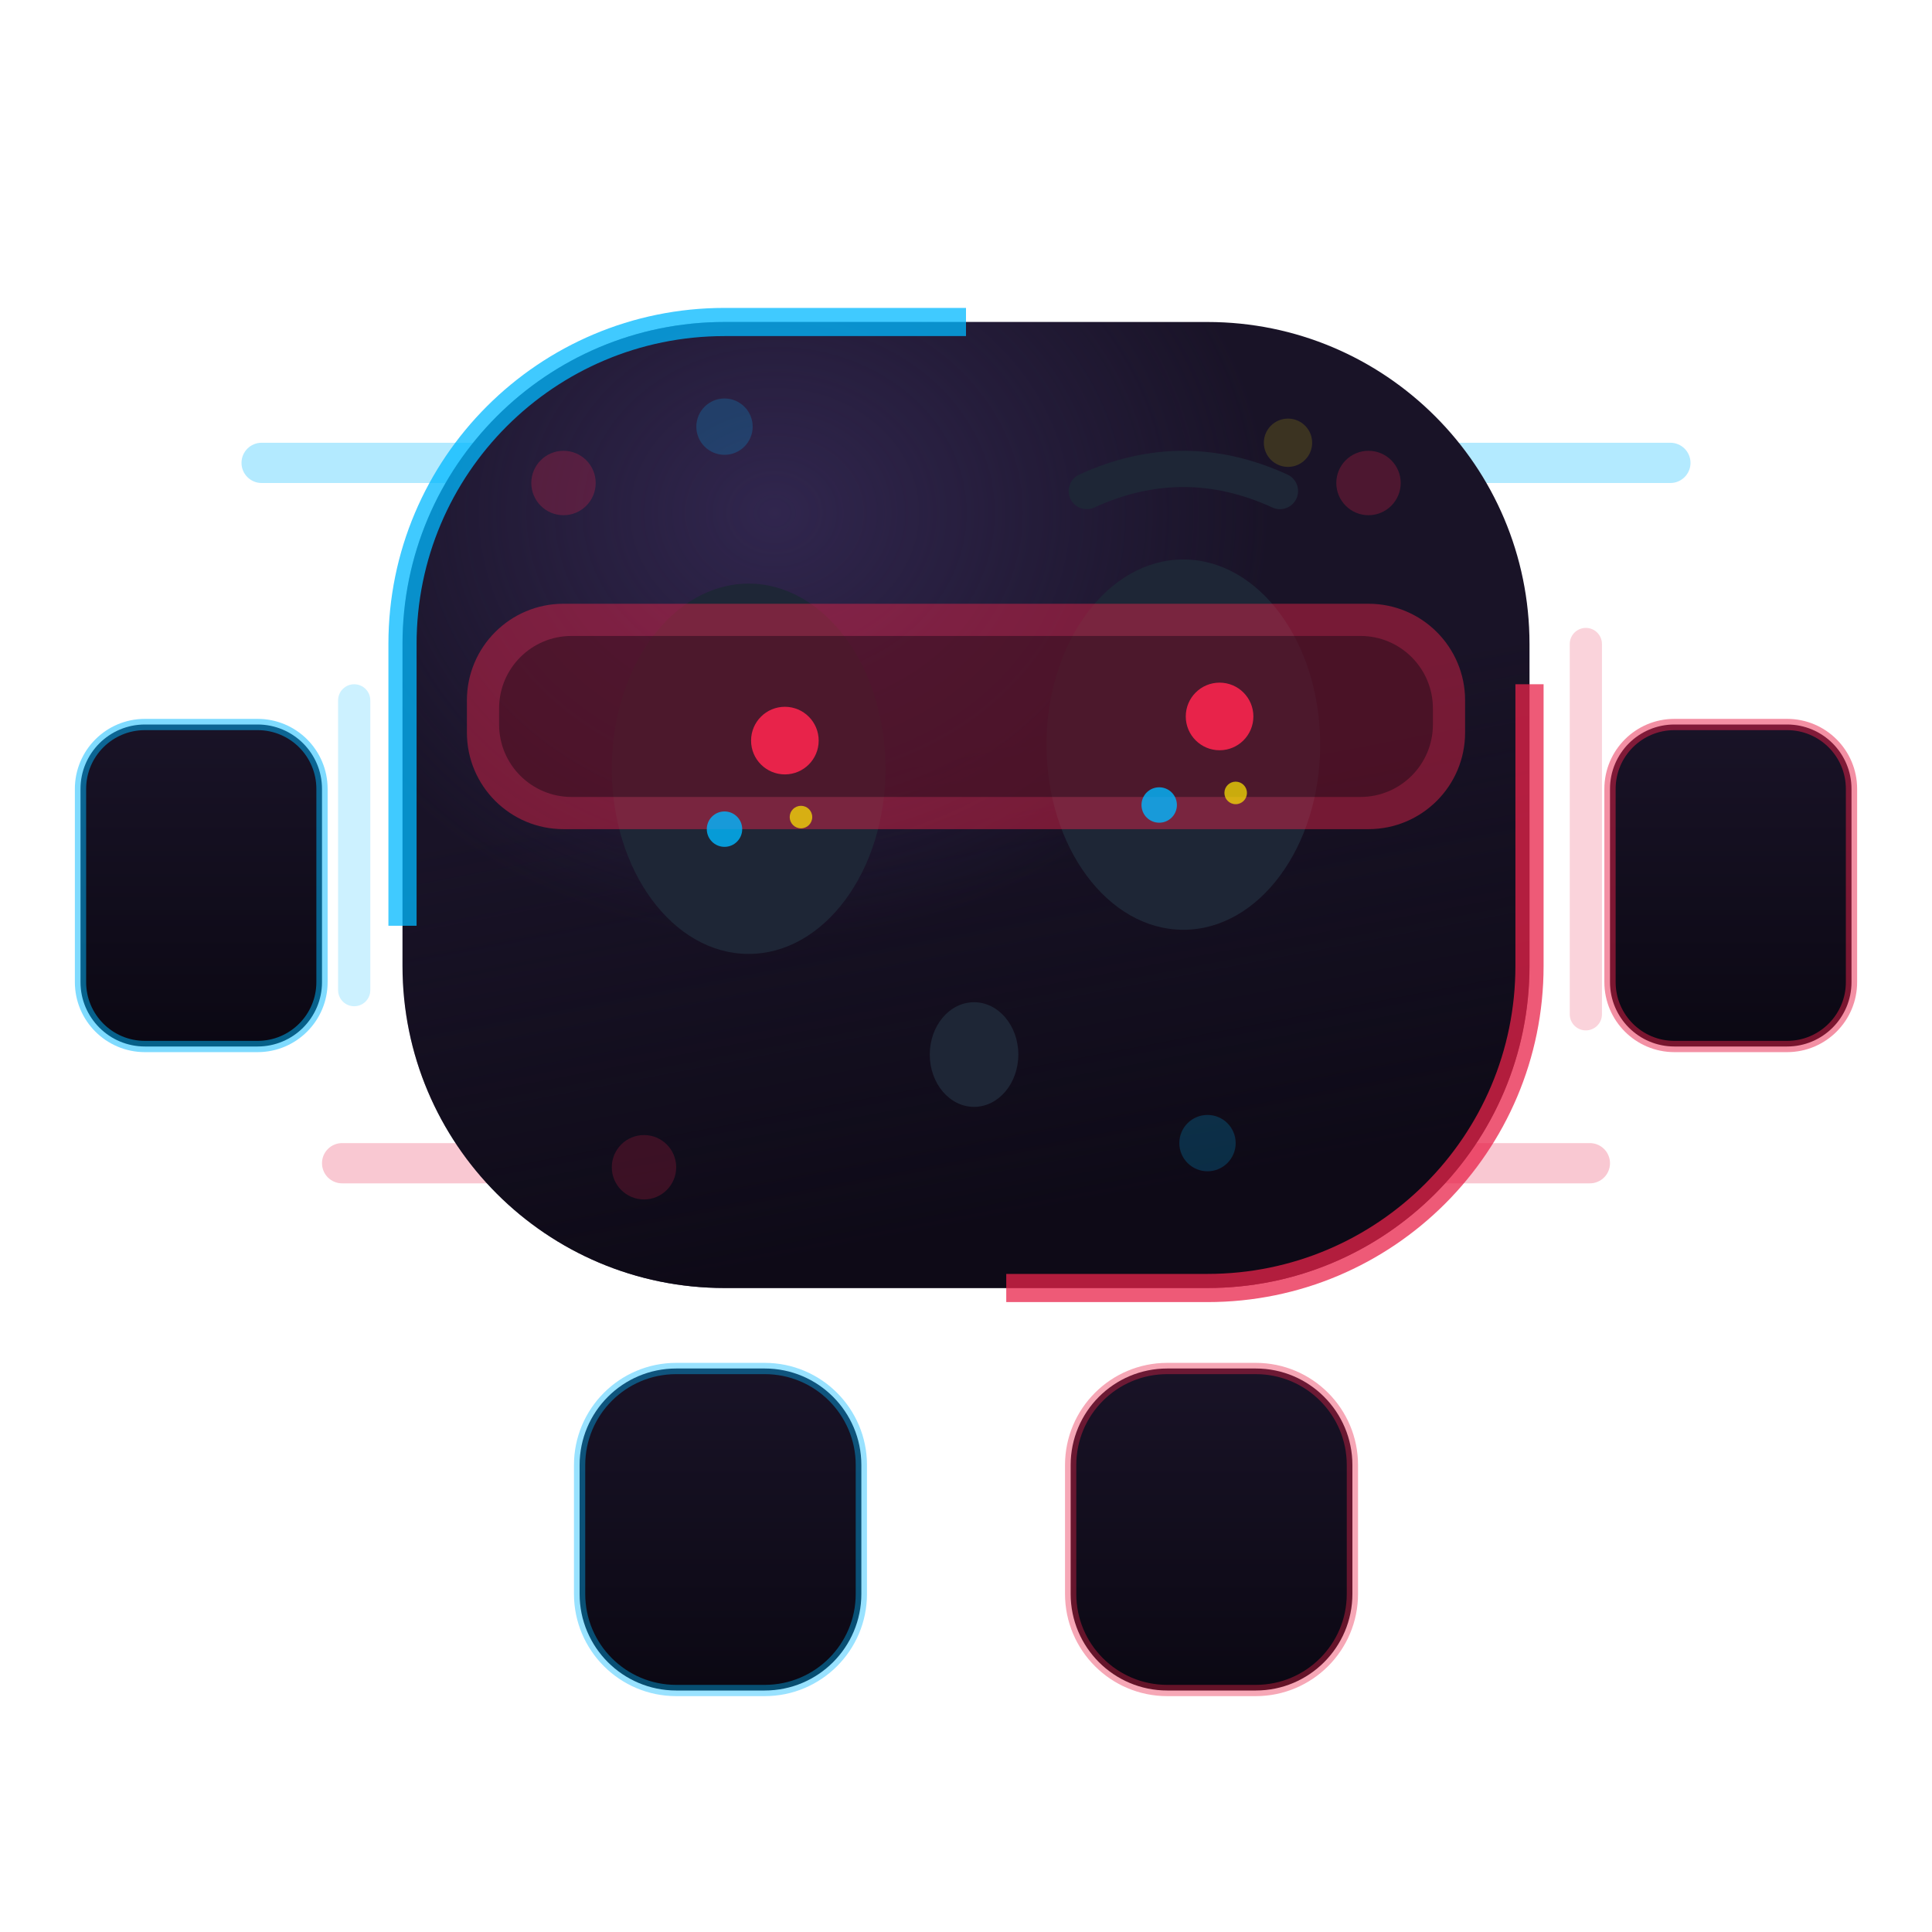
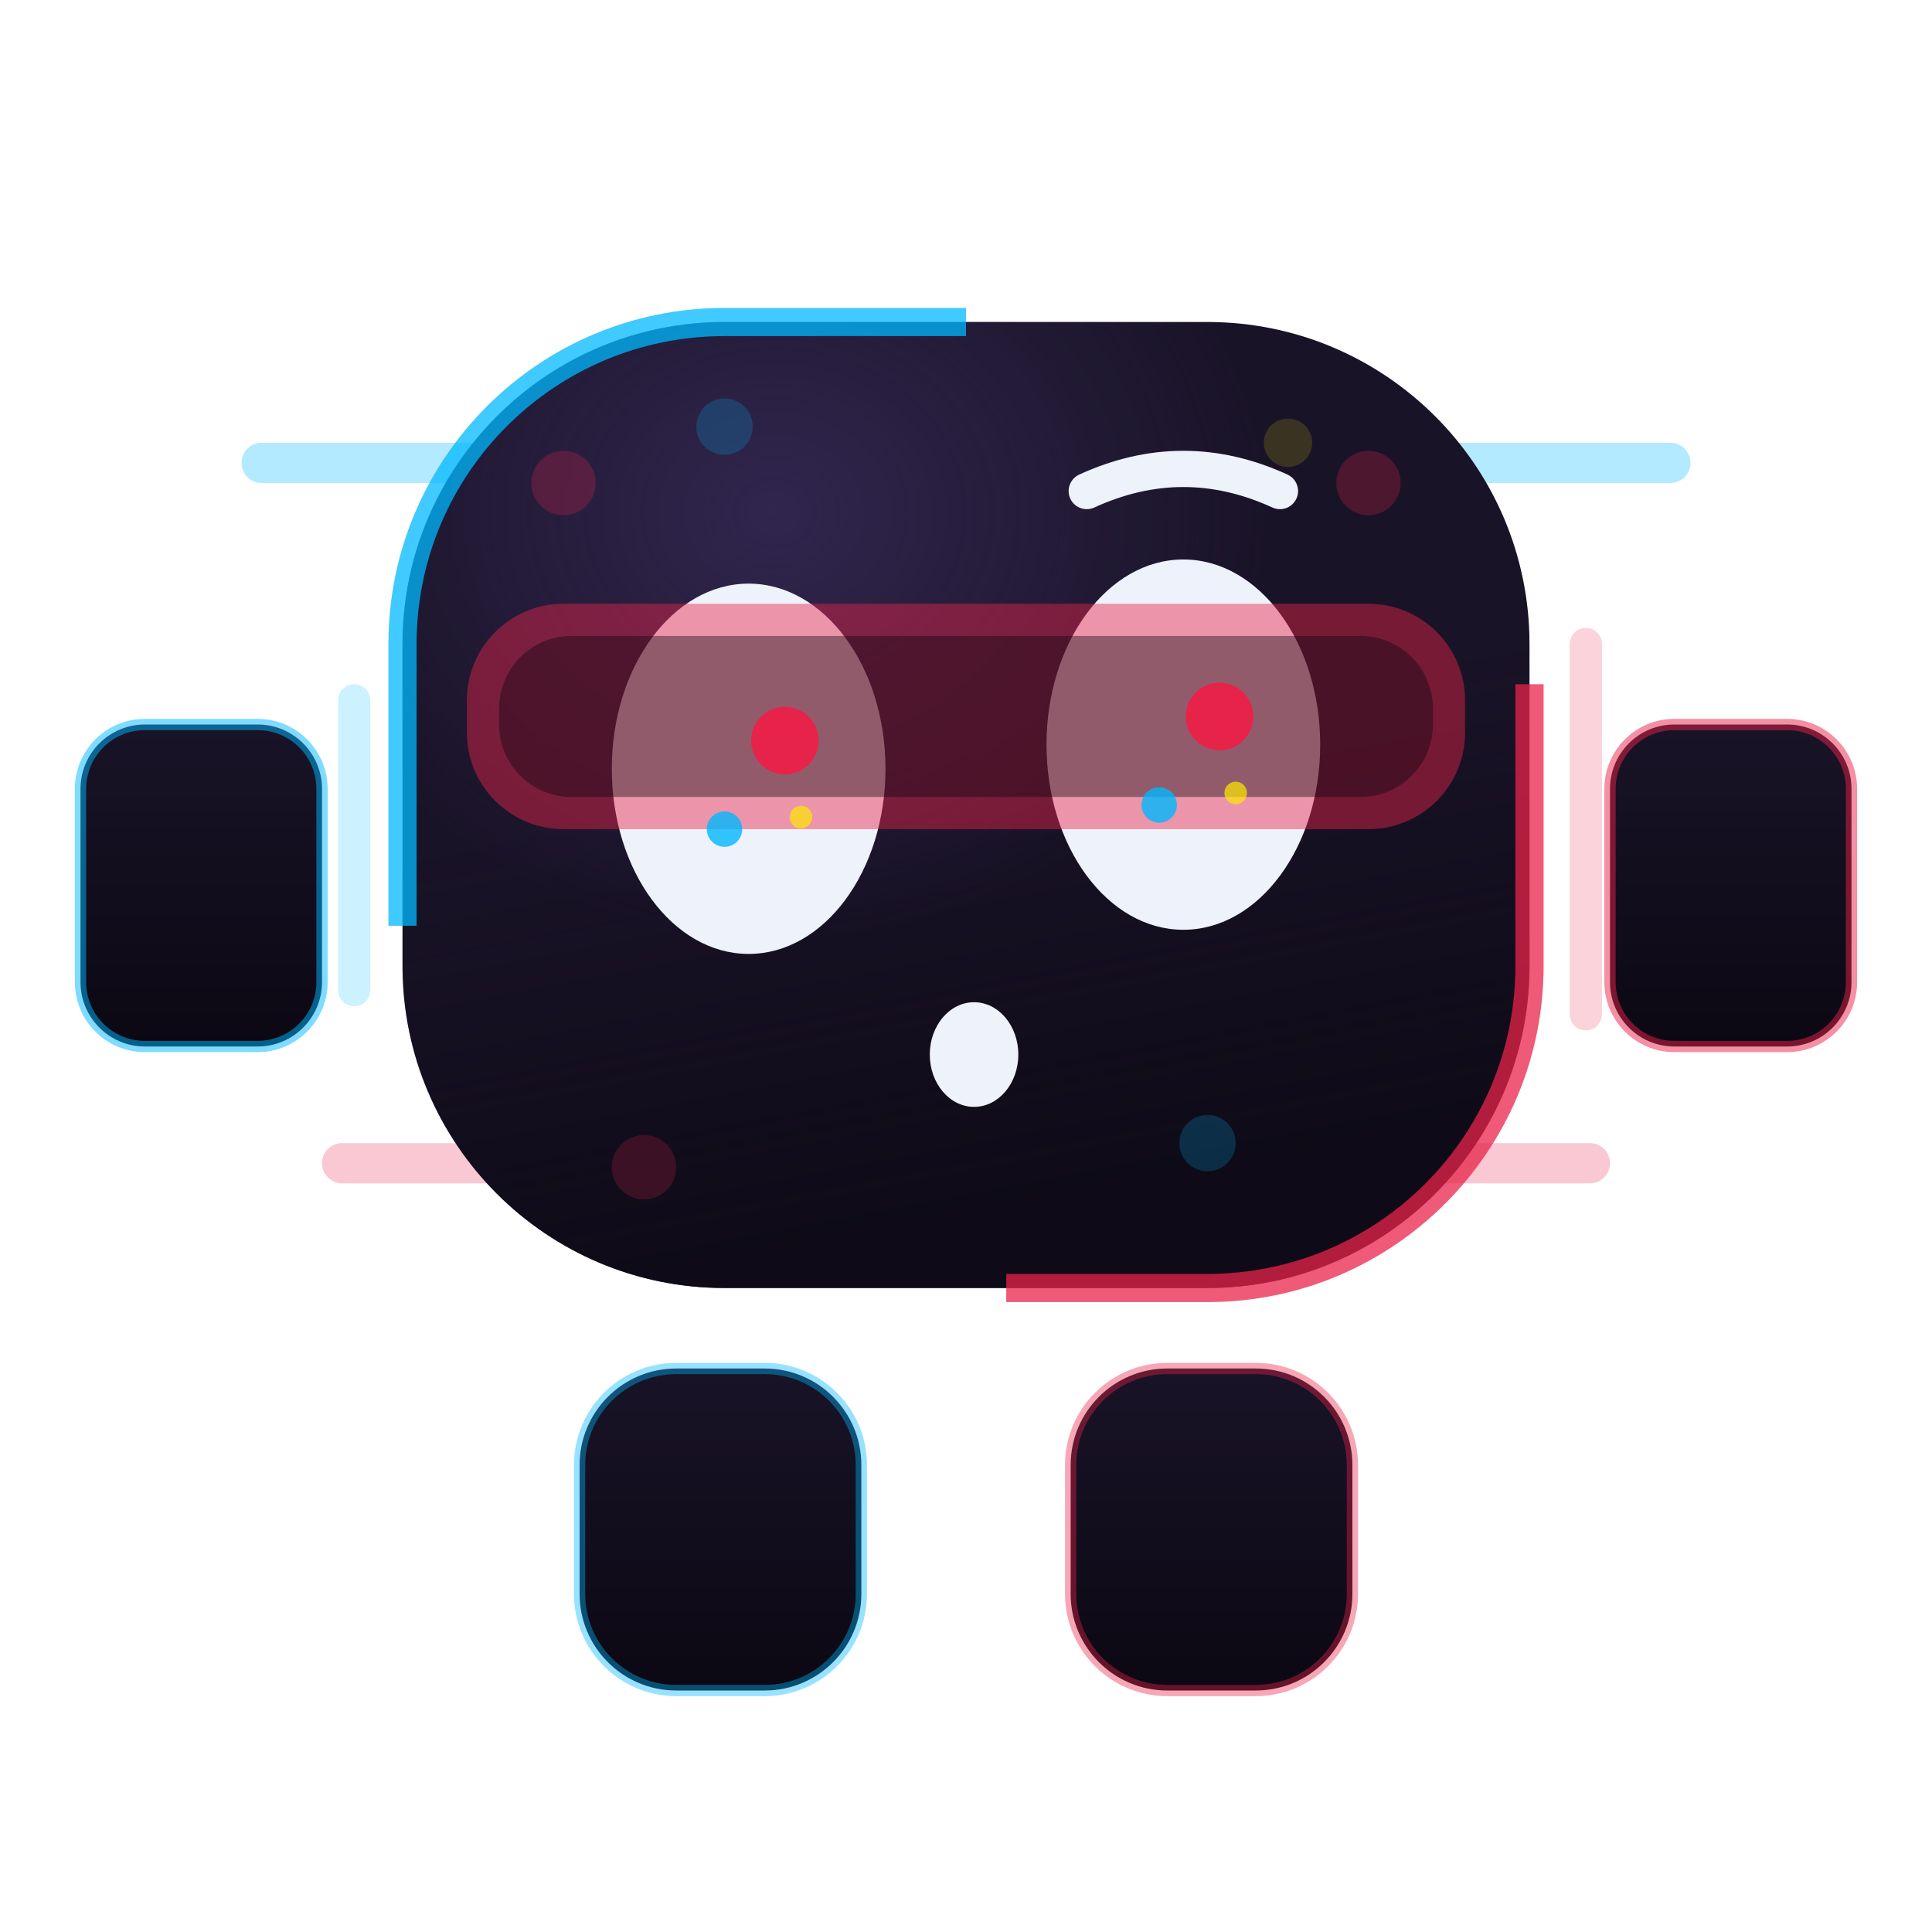
<svg xmlns="http://www.w3.org/2000/svg" viewBox="0 0 24 24">
  <defs>
    <radialGradient id="fhc-hi" cx="33%" cy="20%" r="80%">
      <stop offset="0%" stop-color="#332852" stop-opacity="0.9" />
      <stop offset="55%" stop-color="#332852" stop-opacity="0" />
    </radialGradient>
    <linearGradient id="fhc-lo" x1="0" y1="0" x2="0.22" y2="1">
      <stop offset="52%" stop-color="#0b0813" stop-opacity="0" />
      <stop offset="100%" stop-color="#0b0813" stop-opacity="0.8" />
    </linearGradient>
    <linearGradient id="fhc-limb" x1="0" y1="0" x2="0" y2="1">
      <stop offset="0%" stop-color="#191327" />
      <stop offset="100%" stop-color="#0b0813" />
    </linearGradient>
  </defs>
  <rect x="3" y="5.5" width="18" height="0.5" rx="0.25" fill="#00b8ff" opacity="0.3" />
  <rect x="4" y="14.2" width="16" height="0.5" rx="0.25" fill="#e8234a" opacity="0.25" />
  <path d="M1.8 9 L3.2 9 A0.8 0.8 0 0 1 4 9.8 L4 12.2 A0.8 0.8 0 0 1 3.2 13 L1.8 13 A0.8 0.8 0 0 1 1 12.2 L1 9.8 A0.8 0.8 0 0 1 1.8 9 Z" fill="url(#fhc-limb)" stroke="#00b8ff" stroke-width="0.14" stroke-opacity="0.5" />
  <path d="M20.8 9 L22.2 9 A0.8 0.8 0 0 1 23 9.8 L23 12.2 A0.8 0.8 0 0 1 22.2 13 L20.8 13 A0.8 0.8 0 0 1 20 12.2 L20 9.8 A0.8 0.8 0 0 1 20.8 9 Z" fill="url(#fhc-limb)" stroke="#e8234a" stroke-width="0.14" stroke-opacity="0.5" />
  <rect x="7.2" y="17" width="3.5" height="4" rx="1.2" fill="url(#fhc-limb)" stroke="#00b8ff" stroke-width="0.14" stroke-opacity="0.4" />
  <rect x="13.3" y="17" width="3.5" height="4" rx="1.2" fill="url(#fhc-limb)" stroke="#e8234a" stroke-width="0.14" stroke-opacity="0.4" />
  <path d="M9 4 L15 4 A4 4 0 0 1 19 8 L19 12 A4 4 0 0 1 15 16 L9 16 A4 4 0 0 1 5 12 L5 8 A4 4 0 0 1 9 4 Z" fill="#191327" />
  <path d="M9 4 L15 4 A4 4 0 0 1 19 8 L19 12 A4 4 0 0 1 15 16 L9 16 A4 4 0 0 1 5 12 L5 8 A4 4 0 0 1 9 4 Z" fill="url(#fhc-lo)" />
  <path d="M9 4 L15 4 A4 4 0 0 1 19 8 L19 12 A4 4 0 0 1 15 16 L9 16 A4 4 0 0 1 5 12 L5 8 A4 4 0 0 1 9 4 Z" fill="url(#fhc-hi)" />
  <path d="M5 11.5 L5 8 A4 4 0 0 1 9 4 L12 4" fill="none" stroke="#00b8ff" stroke-width="0.35" opacity="0.75" />
  <path d="M19 8.5 L19 12 A4 4 0 0 1 15 16 L12.5 16" fill="none" stroke="#e8234a" stroke-width="0.35" opacity="0.75" />
-   <ellipse cx="9.3" cy="9.55" rx="1.7" ry="2.3" fill="#1e2636" />
-   <ellipse cx="14.7" cy="9.25" rx="1.7" ry="2.3" fill="#1e2636" />
+   <ellipse cx="9.3" cy="9.55" rx="1.7" ry="2.3" fill="#eef2fa" />
+   <ellipse cx="14.7" cy="9.25" rx="1.7" ry="2.3" fill="#eef2fa" />
  <rect x="5.8" y="7.5" width="12.4" height="2.8" rx="1.2" fill="#e8234a" opacity="0.45" />
  <rect x="6.2" y="7.9" width="11.6" height="2" rx="0.9" fill="#08060e" opacity="0.4" />
  <circle cx="9.75" cy="9.2" r="0.42" fill="#e8234a" />
  <circle cx="9" cy="10.3" r="0.22" fill="#00b8ff" opacity="0.8" />
  <circle cx="9.95" cy="10.15" r="0.14" fill="#ffea00" opacity="0.7" />
  <circle cx="15.15" cy="8.9" r="0.42" fill="#e8234a" />
  <circle cx="14.4" cy="10" r="0.22" fill="#00b8ff" opacity="0.8" />
  <circle cx="15.35" cy="9.85" r="0.14" fill="#ffea00" opacity="0.7" />
-   <path d="M13.5 6.1 Q14.7 5.55 15.9 6.1" fill="none" stroke="#1e2636" stroke-width="0.45" stroke-linecap="round" />
-   <ellipse cx="12.1" cy="13.1" rx="0.55" ry="0.65" fill="#1e2636" />
+   <path d="M13.5 6.1 Q14.7 5.55 15.9 6.1" fill="none" stroke="#eef2fa" stroke-width="0.45" stroke-linecap="round" />
+   <ellipse cx="12.1" cy="13.1" rx="0.55" ry="0.65" fill="#eef2fa" />
  <circle cx="7" cy="6" r="0.4" fill="#e8234a" opacity="0.25" />
  <circle cx="9" cy="5.3" r="0.35" fill="#00b8ff" opacity="0.2" />
  <circle cx="17" cy="6" r="0.4" fill="#e8234a" opacity="0.25" />
  <circle cx="15" cy="14.2" r="0.35" fill="#00b8ff" opacity="0.2" />
  <circle cx="8" cy="14.5" r="0.4" fill="#e8234a" opacity="0.2" />
  <circle cx="16" cy="5.5" r="0.3" fill="#ffea00" opacity="0.15" />
  <rect x="19.5" y="7.8" width="0.4" height="5" rx="0.2" fill="#e8234a" opacity="0.2" />
  <rect x="4.2" y="8.5" width="0.4" height="4" rx="0.2" fill="#00b8ff" opacity="0.2" />
</svg>
